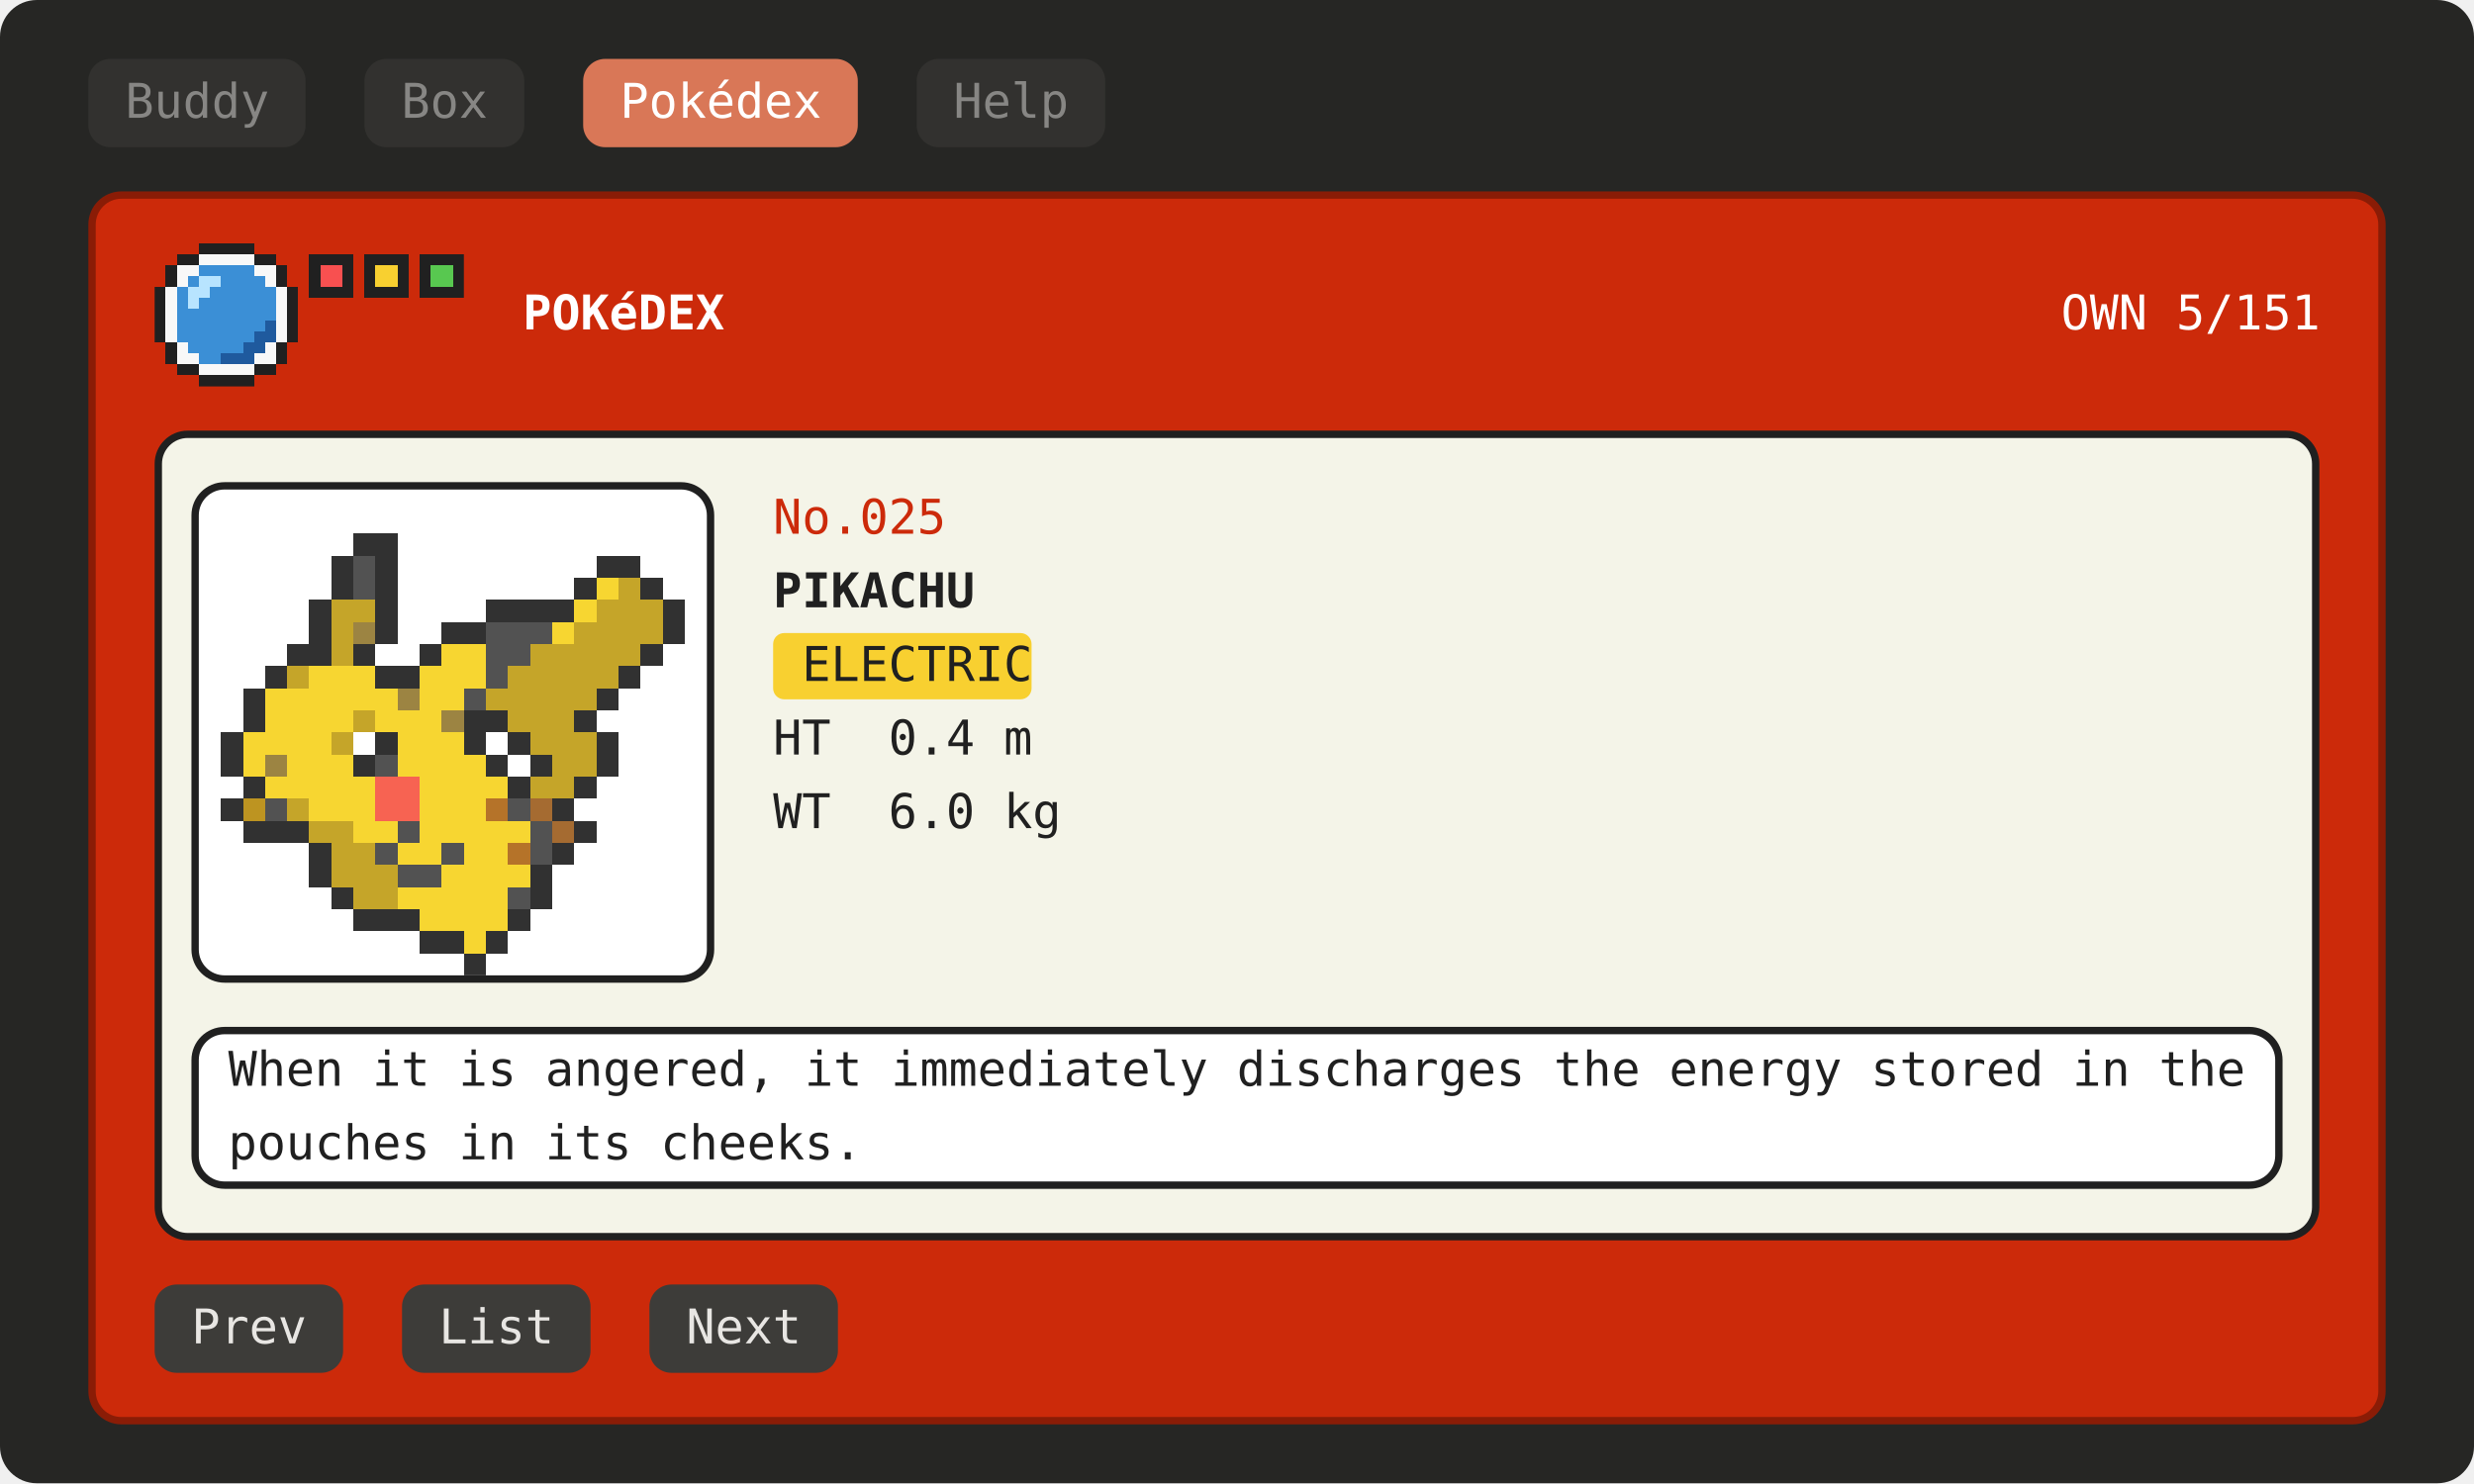
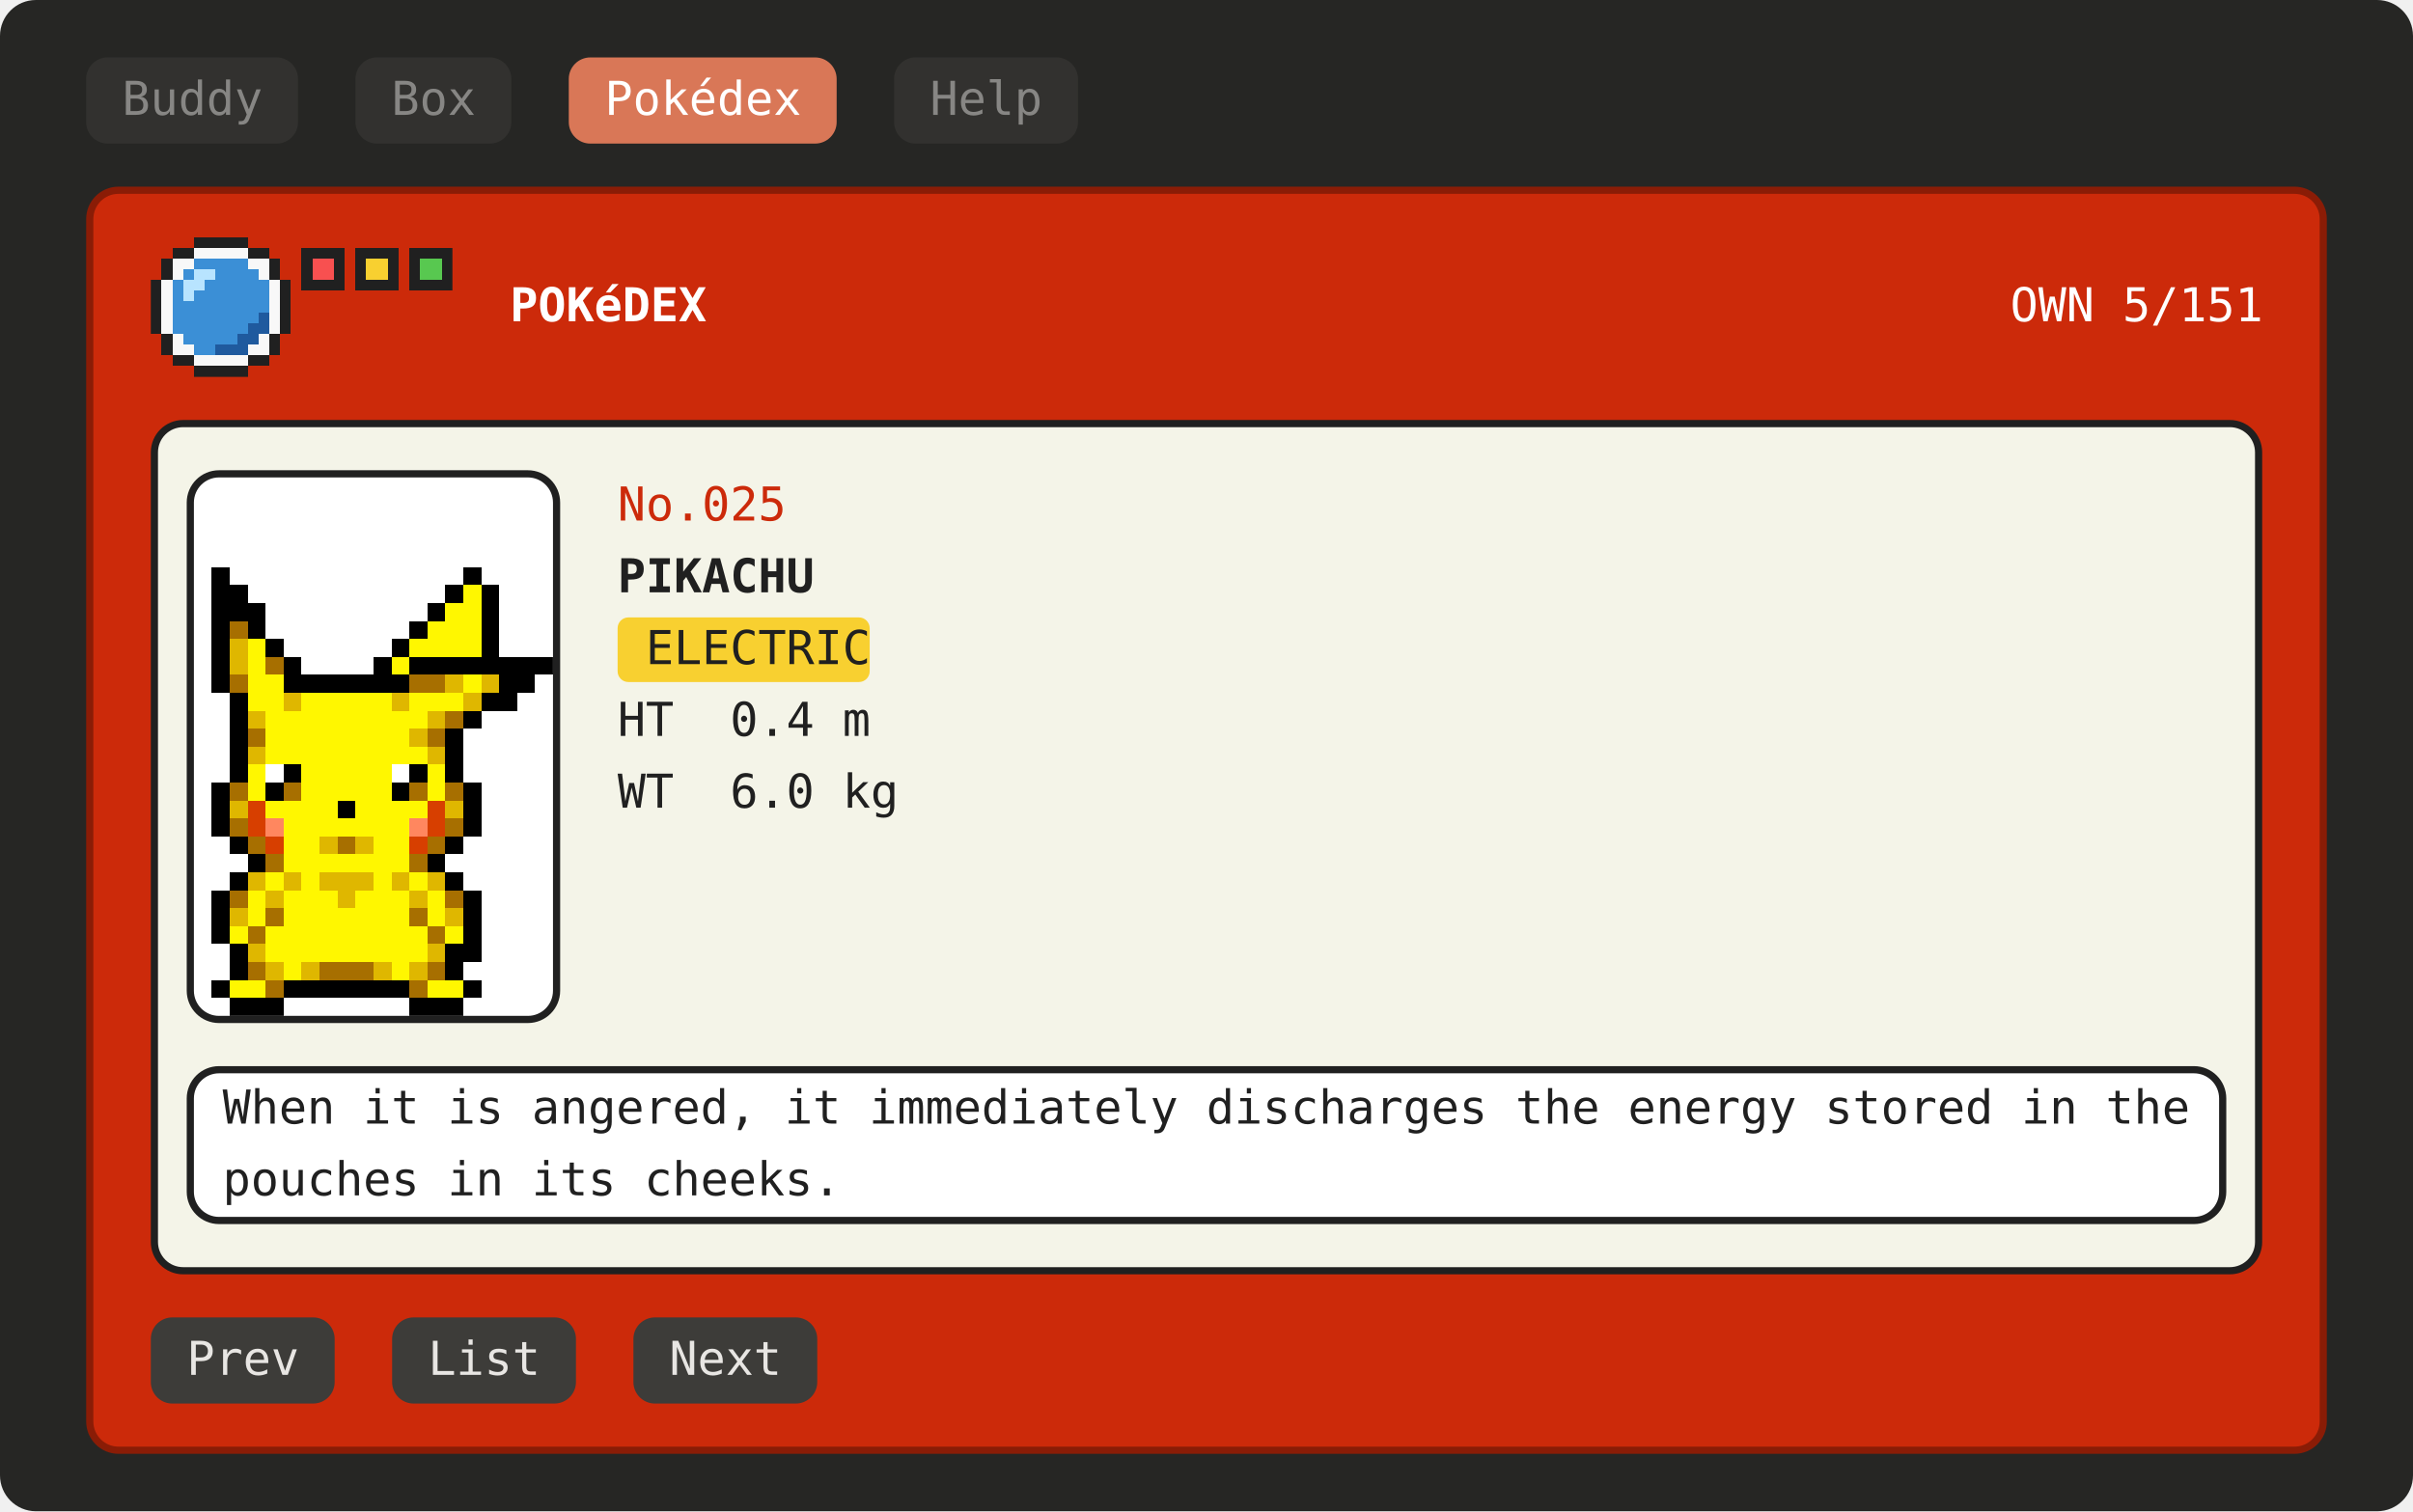
- <svg xmlns="http://www.w3.org/2000/svg" width="672" height="403" viewBox="0 0 672 403">
-   <rect width="672" height="403" rx="10" fill="#262624" />
+ <svg xmlns="http://www.w3.org/2000/svg" width="672" height="421" viewBox="0 0 672 421">
+   <rect width="672" height="421" rx="10" fill="#262624" />
  <g font-family="'SF Mono', Menlo, Consolas, monospace" font-size="13" fill="#e8e6e3">
    <g opacity="0.5">
      <rect x="24" y="16" width="59" height="24" rx="6" fill="#3d3c39" />
      <text x="34" y="32" fill="#e8e6e3">Buddy</text>
    </g>
    <g opacity="0.5">
      <rect x="99" y="16" width="43.4" height="24" rx="6" fill="#3d3c39" />
      <text x="109" y="32" fill="#e8e6e3">Box</text>
    </g>
    <g>
      <rect x="158.4" y="16" width="74.6" height="24" rx="6" fill="#d97757" />
      <text x="168.4" y="32" fill="#ffffff">Pokédex</text>
    </g>
    <g opacity="0.5">
      <rect x="249" y="16" width="51.2" height="24" rx="6" fill="#3d3c39" />
      <text x="259" y="32" fill="#e8e6e3">Help</text>
    </g>
-     <rect x="25" y="53" width="622" height="333" rx="8" fill="#cc2a0a" stroke="#8a1c06" stroke-width="2" />
+     <rect x="25" y="53" width="622" height="351" rx="8" fill="#cc2a0a" stroke="#8a1c06" stroke-width="2" />
    <svg x="42" y="66" width="84" height="39" viewBox="0 0 28 13" shape-rendering="crispEdges">
      <rect x="4" y="0" width="5" height="1" fill="#202020" />
      <rect x="2" y="1" width="2" height="1" fill="#202020" />
      <rect x="4" y="1" width="5" height="1" fill="#f8f8f8" />
      <rect x="9" y="1" width="2" height="1" fill="#202020" />
      <rect x="14" y="1" width="4" height="1" fill="#202020" />
      <rect x="19" y="1" width="4" height="1" fill="#202020" />
      <rect x="24" y="1" width="4" height="1" fill="#202020" />
      <rect x="1" y="2" width="1" height="1" fill="#202020" />
      <rect x="2" y="2" width="2" height="1" fill="#f8f8f8" />
      <rect x="4" y="2" width="5" height="1" fill="#3b8fd6" />
      <rect x="9" y="2" width="2" height="1" fill="#f8f8f8" />
      <rect x="11" y="2" width="1" height="1" fill="#202020" />
      <rect x="14" y="2" width="1" height="1" fill="#202020" />
      <rect x="15" y="2" width="2" height="1" fill="#f85050" />
      <rect x="17" y="2" width="1" height="1" fill="#202020" />
      <rect x="19" y="2" width="1" height="1" fill="#202020" />
      <rect x="20" y="2" width="2" height="1" fill="#f8d030" />
      <rect x="22" y="2" width="1" height="1" fill="#202020" />
      <rect x="24" y="2" width="1" height="1" fill="#202020" />
      <rect x="25" y="2" width="2" height="1" fill="#58c850" />
      <rect x="27" y="2" width="1" height="1" fill="#202020" />
      <rect x="1" y="3" width="1" height="1" fill="#202020" />
      <rect x="2" y="3" width="1" height="1" fill="#f8f8f8" />
      <rect x="3" y="3" width="1" height="1" fill="#3b8fd6" />
      <rect x="4" y="3" width="2" height="1" fill="#b8e4ff" />
      <rect x="6" y="3" width="4" height="1" fill="#3b8fd6" />
      <rect x="10" y="3" width="1" height="1" fill="#f8f8f8" />
      <rect x="11" y="3" width="1" height="1" fill="#202020" />
      <rect x="14" y="3" width="1" height="1" fill="#202020" />
      <rect x="15" y="3" width="2" height="1" fill="#f85050" />
      <rect x="17" y="3" width="1" height="1" fill="#202020" />
      <rect x="19" y="3" width="1" height="1" fill="#202020" />
      <rect x="20" y="3" width="2" height="1" fill="#f8d030" />
      <rect x="22" y="3" width="1" height="1" fill="#202020" />
      <rect x="24" y="3" width="1" height="1" fill="#202020" />
      <rect x="25" y="3" width="2" height="1" fill="#58c850" />
      <rect x="27" y="3" width="1" height="1" fill="#202020" />
      <rect x="0" y="4" width="1" height="1" fill="#202020" />
      <rect x="1" y="4" width="1" height="1" fill="#f8f8f8" />
      <rect x="2" y="4" width="1" height="1" fill="#3b8fd6" />
      <rect x="3" y="4" width="2" height="1" fill="#b8e4ff" />
      <rect x="5" y="4" width="6" height="1" fill="#3b8fd6" />
      <rect x="11" y="4" width="1" height="1" fill="#f8f8f8" />
      <rect x="12" y="4" width="1" height="1" fill="#202020" />
      <rect x="14" y="4" width="4" height="1" fill="#202020" />
      <rect x="19" y="4" width="4" height="1" fill="#202020" />
      <rect x="24" y="4" width="4" height="1" fill="#202020" />
      <rect x="0" y="5" width="1" height="1" fill="#202020" />
      <rect x="1" y="5" width="1" height="1" fill="#f8f8f8" />
      <rect x="2" y="5" width="1" height="1" fill="#3b8fd6" />
      <rect x="3" y="5" width="1" height="1" fill="#b8e4ff" />
      <rect x="4" y="5" width="7" height="1" fill="#3b8fd6" />
      <rect x="11" y="5" width="1" height="1" fill="#f8f8f8" />
      <rect x="12" y="5" width="1" height="1" fill="#202020" />
      <rect x="0" y="6" width="1" height="1" fill="#202020" />
      <rect x="1" y="6" width="1" height="1" fill="#f8f8f8" />
      <rect x="2" y="6" width="9" height="1" fill="#3b8fd6" />
      <rect x="11" y="6" width="1" height="1" fill="#f8f8f8" />
      <rect x="12" y="6" width="1" height="1" fill="#202020" />
      <rect x="0" y="7" width="1" height="1" fill="#202020" />
      <rect x="1" y="7" width="1" height="1" fill="#f8f8f8" />
      <rect x="2" y="7" width="8" height="1" fill="#3b8fd6" />
      <rect x="10" y="7" width="1" height="1" fill="#1f5a9e" />
      <rect x="11" y="7" width="1" height="1" fill="#f8f8f8" />
      <rect x="12" y="7" width="1" height="1" fill="#202020" />
      <rect x="0" y="8" width="1" height="1" fill="#202020" />
      <rect x="1" y="8" width="1" height="1" fill="#f8f8f8" />
      <rect x="2" y="8" width="7" height="1" fill="#3b8fd6" />
      <rect x="9" y="8" width="2" height="1" fill="#1f5a9e" />
      <rect x="11" y="8" width="1" height="1" fill="#f8f8f8" />
      <rect x="12" y="8" width="1" height="1" fill="#202020" />
      <rect x="1" y="9" width="1" height="1" fill="#202020" />
      <rect x="2" y="9" width="1" height="1" fill="#f8f8f8" />
      <rect x="3" y="9" width="5" height="1" fill="#3b8fd6" />
      <rect x="8" y="9" width="2" height="1" fill="#1f5a9e" />
      <rect x="10" y="9" width="1" height="1" fill="#f8f8f8" />
      <rect x="11" y="9" width="1" height="1" fill="#202020" />
      <rect x="1" y="10" width="1" height="1" fill="#202020" />
      <rect x="2" y="10" width="2" height="1" fill="#f8f8f8" />
      <rect x="4" y="10" width="2" height="1" fill="#3b8fd6" />
      <rect x="6" y="10" width="3" height="1" fill="#1f5a9e" />
      <rect x="9" y="10" width="2" height="1" fill="#f8f8f8" />
      <rect x="11" y="10" width="1" height="1" fill="#202020" />
      <rect x="2" y="11" width="2" height="1" fill="#202020" />
      <rect x="4" y="11" width="5" height="1" fill="#f8f8f8" />
      <rect x="9" y="11" width="2" height="1" fill="#202020" />
      <rect x="4" y="12" width="5" height="1" fill="#202020" />
    </svg>
    <text x="142" y="89.5" xml:space="preserve" fill="#ffffff" font-weight="700">POKéDEX</text>
    <text x="559.8" y="89.5" xml:space="preserve" fill="#ffffff">OWN 5/151</text>
-     <rect x="43" y="118" width="586" height="218" rx="8" fill="#f4f4e8" stroke="#202020" stroke-width="2" />
-     <rect x="53" y="132" width="140" height="134" rx="8" fill="#ffffff" stroke="#202020" stroke-width="2" />
-     <svg x="54" y="133" width="138" height="132" viewBox="-1 -2 23 22" shape-rendering="crispEdges">
+     <rect x="43" y="118" width="586" height="236" rx="8" fill="#f4f4e8" stroke="#202020" stroke-width="2" />
+     <rect x="53" y="132" width="102" height="152" rx="8" fill="#ffffff" stroke="#202020" stroke-width="2" />
+     <svg x="54" y="133" width="100" height="150" viewBox="0 0 20 30" shape-rendering="crispEdges">
      <g>
-         <animateTransform attributeName="transform" type="translate" calcMode="discrete" values="0 0;0 0;0 0;0 0;0 0;0 0;0 0;0 0;0 0;0 0;0 0;0 0;21 0;21 0;0 0" keyTimes="0;0.167;0.222;0.333;0.389;0.472;0.528;0.556;0.611;0.667;0.694;0.722;0.778;0.889;0.917" dur="9s" begin="-7.25s" repeatCount="indefinite" />
+         <animateTransform attributeName="transform" type="translate" calcMode="discrete" values="0 0;20 0;0 0" keyTimes="0;0.7;0.85" dur="9s" begin="-7.25s" repeatCount="indefinite" />
        <g>
-           <animateTransform attributeName="transform" type="scale" calcMode="discrete" values="1 1;1 1;1 1;1 1;1 1;1 1;1 1;1 1;1 1;1 1;1 1;1 1;-1 1;-1 1;1 1" keyTimes="0;0.167;0.222;0.333;0.389;0.472;0.528;0.556;0.611;0.667;0.694;0.722;0.778;0.889;0.917" dur="9s" begin="-7.25s" repeatCount="indefinite" />
-           <g>
-             <animateTransform attributeName="transform" type="translate" calcMode="discrete" values="0 0;0 0;0 0;0 0;0 0;0 0;0 0;0 0;0 0;0 -2;0 0;0 0;0 0;0 0;0 0" keyTimes="0;0.167;0.222;0.333;0.389;0.472;0.528;0.556;0.611;0.667;0.694;0.722;0.778;0.889;0.917" dur="9s" begin="-7.25s" repeatCount="indefinite" />
-             <g>
-               <rect x="0" y="12" width="1" height="1" fill="#313131" />
-               <rect x="1" y="12" width="1" height="1" fill="#bd9421" />
-               <rect x="2" y="12" width="1" height="1" fill="#525252" />
-               <rect x="3" y="12" width="1" height="1" fill="#c5a529" />
-               <rect x="4" y="12" width="3" height="1" fill="#f7d631" />
-               <rect x="7" y="12" width="2" height="1" fill="#f76352" />
-               <rect x="9" y="12" width="3" height="1" fill="#f7d631" />
-               <rect x="12" y="12" width="1" height="1" fill="#b57329" />
-               <rect x="13" y="12" width="1" height="1" fill="#525252" />
-               <rect x="14" y="12" width="1" height="1" fill="#a56b31" />
-               <rect x="15" y="12" width="1" height="1" fill="#313131" />
-               <rect x="1" y="13" width="3" height="1" fill="#313131" />
-               <rect x="4" y="13" width="2" height="1" fill="#c5a529" />
-               <rect x="6" y="13" width="2" height="1" fill="#f7d631" />
-               <rect x="8" y="13" width="1" height="1" fill="#525252" />
-               <rect x="9" y="13" width="5" height="1" fill="#f7d631" />
-               <rect x="14" y="13" width="1" height="1" fill="#525252" />
-               <rect x="15" y="13" width="1" height="1" fill="#a56b31" />
-               <rect x="16" y="13" width="1" height="1" fill="#313131" />
-               <rect x="4" y="14" width="1" height="1" fill="#313131" />
-               <rect x="5" y="14" width="2" height="1" fill="#c5a529" />
-               <rect x="7" y="14" width="1" height="1" fill="#525252" />
-               <rect x="8" y="14" width="2" height="1" fill="#f7d631" />
-               <rect x="10" y="14" width="1" height="1" fill="#525252" />
-               <rect x="11" y="14" width="2" height="1" fill="#f7d631" />
-               <rect x="13" y="14" width="1" height="1" fill="#b57329" />
-               <rect x="14" y="14" width="1" height="1" fill="#525252" />
-               <rect x="15" y="14" width="1" height="1" fill="#313131" />
-               <rect x="4" y="15" width="1" height="1" fill="#313131" />
-               <rect x="5" y="15" width="3" height="1" fill="#c5a529" />
-               <rect x="8" y="15" width="2" height="1" fill="#525252" />
-               <rect x="10" y="15" width="4" height="1" fill="#f7d631" />
-               <rect x="14" y="15" width="1" height="1" fill="#313131" />
-               <rect x="5" y="16" width="1" height="1" fill="#313131" />
-               <rect x="6" y="16" width="2" height="1" fill="#c5a529" />
-               <rect x="8" y="16" width="5" height="1" fill="#f7d631" />
-               <rect x="13" y="16" width="1" height="1" fill="#525252" />
-               <rect x="14" y="16" width="1" height="1" fill="#313131" />
-               <rect x="6" y="17" width="3" height="1" fill="#313131" />
-               <rect x="9" y="17" width="4" height="1" fill="#f7d631" />
-               <rect x="13" y="17" width="1" height="1" fill="#313131" />
-               <rect x="9" y="18" width="2" height="1" fill="#313131" />
-               <rect x="11" y="18" width="1" height="1" fill="#f7d631" />
-               <rect x="12" y="18" width="1" height="1" fill="#313131" />
-               <rect x="11" y="19" width="1" height="1" fill="#313131" />
-             </g>
-             <g>
-               <animateTransform attributeName="transform" type="translate" calcMode="discrete" values="0 0;0 1;0 0;0 1;0 0;-1 0;0 0;1 0;0 0;0 0;0 1;0 0;0 0;0 1;0 0" keyTimes="0;0.167;0.222;0.333;0.389;0.472;0.528;0.556;0.611;0.667;0.694;0.722;0.778;0.889;0.917" dur="9s" begin="-7.25s" repeatCount="indefinite" />
-               <rect x="6" y="0" width="2" height="1" fill="#313131" />
-               <rect x="5" y="1" width="1" height="1" fill="#313131" />
-               <rect x="6" y="1" width="1" height="1" fill="#525252" />
-               <rect x="7" y="1" width="1" height="1" fill="#313131" />
-               <rect x="17" y="1" width="2" height="1" fill="#313131" />
-               <rect x="5" y="2" width="1" height="1" fill="#313131" />
-               <rect x="6" y="2" width="1" height="1" fill="#525252" />
-               <rect x="7" y="2" width="1" height="1" fill="#313131" />
-               <rect x="16" y="2" width="1" height="1" fill="#313131" />
-               <rect x="17" y="2" width="1" height="1" fill="#f7d631" />
-               <rect x="18" y="2" width="1" height="1" fill="#c5a529" />
-               <rect x="19" y="2" width="1" height="1" fill="#313131" />
-               <rect x="4" y="3" width="1" height="1" fill="#313131" />
-               <rect x="5" y="3" width="2" height="1" fill="#c5a529" />
-               <rect x="7" y="3" width="1" height="1" fill="#313131" />
-               <rect x="12" y="3" width="4" height="1" fill="#313131" />
-               <rect x="16" y="3" width="1" height="1" fill="#f7d631" />
-               <rect x="17" y="3" width="3" height="1" fill="#c5a529" />
-               <rect x="20" y="3" width="1" height="1" fill="#313131" />
-               <rect x="4" y="4" width="1" height="1" fill="#313131" />
-               <rect x="5" y="4" width="1" height="1" fill="#c5a529" />
-               <rect x="6" y="4" width="1" height="1" fill="#9c8442" />
-               <rect x="7" y="4" width="1" height="1" fill="#313131" />
-               <rect x="10" y="4" width="2" height="1" fill="#313131" />
-               <rect x="12" y="4" width="3" height="1" fill="#525252" />
-               <rect x="15" y="4" width="1" height="1" fill="#f7d631" />
-               <rect x="16" y="4" width="4" height="1" fill="#c5a529" />
-               <rect x="20" y="4" width="1" height="1" fill="#313131" />
-               <rect x="3" y="5" width="2" height="1" fill="#313131" />
-               <rect x="5" y="5" width="1" height="1" fill="#c5a529" />
-               <rect x="6" y="5" width="1" height="1" fill="#313131" />
-               <rect x="9" y="5" width="1" height="1" fill="#313131" />
-               <rect x="10" y="5" width="2" height="1" fill="#f7d631" />
-               <rect x="12" y="5" width="2" height="1" fill="#525252" />
-               <rect x="14" y="5" width="5" height="1" fill="#c5a529" />
-               <rect x="19" y="5" width="1" height="1" fill="#313131" />
-               <rect x="2" y="6" width="1" height="1" fill="#313131" />
-               <rect x="3" y="6" width="1" height="1" fill="#c5a529" />
-               <rect x="4" y="6" width="3" height="1" fill="#f7d631" />
-               <rect x="7" y="6" width="2" height="1" fill="#313131" />
-               <rect x="9" y="6" width="3" height="1" fill="#f7d631" />
-               <rect x="12" y="6" width="1" height="1" fill="#525252" />
-               <rect x="13" y="6" width="5" height="1" fill="#c5a529" />
-               <rect x="18" y="6" width="1" height="1" fill="#313131" />
-               <rect x="1" y="7" width="1" height="1" fill="#313131" />
-               <rect x="2" y="7" width="6" height="1" fill="#f7d631" />
-               <rect x="8" y="7" width="1" height="1" fill="#9c8442" />
-               <rect x="9" y="7" width="2" height="1" fill="#f7d631" />
-               <rect x="11" y="7" width="1" height="1" fill="#525252" />
-               <rect x="12" y="7" width="5" height="1" fill="#c5a529" />
-               <rect x="17" y="7" width="1" height="1" fill="#313131" />
-               <rect x="1" y="8" width="1" height="1" fill="#313131" />
-               <rect x="2" y="8" width="4" height="1" fill="#f7d631" />
-               <rect x="6" y="8" width="1" height="1" fill="#c5a529" />
-               <rect x="7" y="8" width="3" height="1" fill="#f7d631" />
-               <rect x="10" y="8" width="1" height="1" fill="#9c8442" />
-               <rect x="11" y="8" width="2" height="1" fill="#313131" />
-               <rect x="13" y="8" width="3" height="1" fill="#c5a529" />
-               <rect x="16" y="8" width="1" height="1" fill="#313131" />
-               <rect x="0" y="9" width="1" height="1" fill="#313131" />
-               <rect x="1" y="9" width="4" height="1" fill="#f7d631" />
-               <rect x="5" y="9" width="1" height="1" fill="#c5a529" />
-               <rect x="6" y="9" width="1" height="1" fill="#ffffff" />
-               <rect x="7" y="9" width="1" height="1" fill="#313131" />
-               <rect x="8" y="9" width="3" height="1" fill="#f7d631" />
-               <rect x="11" y="9" width="1" height="1" fill="#313131" />
-               <rect x="13" y="9" width="1" height="1" fill="#313131" />
-               <rect x="14" y="9" width="3" height="1" fill="#c5a529" />
-               <rect x="17" y="9" width="1" height="1" fill="#313131" />
-               <rect x="0" y="10" width="1" height="1" fill="#313131" />
-               <rect x="1" y="10" width="1" height="1" fill="#f7d631" />
-               <rect x="2" y="10" width="1" height="1" fill="#9c8442" />
-               <rect x="3" y="10" width="3" height="1" fill="#f7d631" />
-               <rect x="6" y="10" width="1" height="1" fill="#313131" />
-               <rect x="7" y="10" width="1" height="1" fill="#525252" />
-               <rect x="8" y="10" width="4" height="1" fill="#f7d631" />
-               <rect x="12" y="10" width="1" height="1" fill="#313131" />
-               <rect x="14" y="10" width="1" height="1" fill="#313131" />
-               <rect x="15" y="10" width="2" height="1" fill="#c5a529" />
-               <rect x="17" y="10" width="1" height="1" fill="#313131" />
-               <rect x="1" y="11" width="1" height="1" fill="#313131" />
-               <rect x="2" y="11" width="5" height="1" fill="#f7d631" />
-               <rect x="7" y="11" width="2" height="1" fill="#f76352" />
-               <rect x="9" y="11" width="4" height="1" fill="#f7d631" />
-               <rect x="13" y="11" width="1" height="1" fill="#313131" />
-               <rect x="14" y="11" width="2" height="1" fill="#c5a529" />
-               <rect x="16" y="11" width="1" height="1" fill="#313131" />
-             </g>
+           <animateTransform attributeName="transform" type="scale" calcMode="discrete" values="1 1;-1 1;1 1" keyTimes="0;0.7;0.85" dur="9s" begin="-7.25s" repeatCount="indefinite" />
+           <g visibility="visible">
+             <animate attributeName="visibility" calcMode="discrete" values="visible;hidden" keyTimes="0;0.755" dur="0.883s" begin="-0.42s" repeatCount="indefinite" />
+             <path fill="#000000" d="M1 5h1v1h-1zM15 5h1v1h-1zM1 6h2v1h-2zM14 6h1v1h-1zM16 6h1v1h-1zM1 7h3v1h-3zM13 7h1v1h-1zM16 7h1v1h-1zM1 8h1v1h-1zM3 8h1v1h-1zM12 8h1v1h-1zM16 8h1v1h-1zM1 9h1v1h-1zM4 9h1v1h-1zM11 9h1v1h-1zM16 9h1v1h-1zM1 10h1v1h-1zM5 10h1v1h-1zM10 10h1v1h-1zM12 10h8v1h-8zM1 11h1v1h-1zM5 11h7v1h-7zM17 11h2v1h-2zM2 12h1v1h-1zM16 12h2v1h-2zM2 13h1v1h-1zM15 13h1v1h-1zM2 14h1v1h-1zM14 14h1v1h-1zM2 15h1v1h-1zM14 15h1v1h-1zM2 16h1v1h-1zM5 16h1v1h-1zM12 16h1v1h-1zM14 16h1v1h-1zM1 17h1v1h-1zM4 17h1v1h-1zM11 17h1v1h-1zM15 17h1v1h-1zM1 18h1v1h-1zM8 18h1v1h-1zM15 18h1v1h-1zM1 19h1v1h-1zM15 19h1v1h-1zM2 20h1v1h-1zM14 20h1v1h-1zM3 21h1v1h-1zM13 21h1v1h-1zM2 22h1v1h-1zM14 22h1v1h-1zM1 23h1v1h-1zM15 23h1v1h-1zM1 24h1v1h-1zM15 24h1v1h-1zM1 25h1v1h-1zM15 25h1v1h-1zM2 26h1v1h-1zM14 26h2v1h-2zM2 27h1v1h-1zM14 27h1v1h-1zM1 28h1v1h-1zM5 28h7v1h-7zM15 28h1v1h-1zM2 29h3v1h-3zM12 29h3v1h-3z" />
+             <path fill="#fff700" d="M15 6h1v1h-1zM14 7h2v1h-2zM13 8h3v1h-3zM3 9h1v1h-1zM12 9h4v1h-4zM3 10h1v1h-1zM11 10h1v1h-1zM3 11h2v1h-2zM15 11h1v1h-1zM3 12h2v1h-2zM6 12h5v1h-5zM12 12h3v1h-3zM4 13h9v1h-9zM4 14h8v1h-8zM4 15h9v1h-9zM3 16h1v1h-1zM6 16h5v1h-5zM13 16h1v1h-1zM3 17h1v1h-1zM6 17h5v1h-5zM13 17h1v1h-1zM4 18h4v1h-4zM9 18h4v1h-4zM5 19h7v1h-7zM5 20h2v1h-2zM10 20h2v1h-2zM5 21h7v1h-7zM4 22h1v1h-1zM6 22h1v1h-1zM10 22h1v1h-1zM12 22h1v1h-1zM3 23h1v1h-1zM5 23h3v1h-3zM9 23h3v1h-3zM13 23h1v1h-1zM3 24h1v1h-1zM5 24h7v1h-7zM13 24h1v1h-1zM2 25h1v1h-1zM4 25h9v1h-9zM14 25h1v1h-1zM4 26h9v1h-9zM5 27h1v1h-1zM11 27h1v1h-1zM2 28h2v1h-2zM13 28h2v1h-2z" />
+             <path fill="#a76f00" d="M2 8h1v1h-1zM4 10h1v1h-1zM2 11h1v1h-1zM12 11h2v1h-2zM14 13h1v1h-1zM3 14h1v1h-1zM13 14h1v1h-1zM2 17h1v1h-1zM5 17h1v1h-1zM12 17h1v1h-1zM14 17h1v1h-1zM2 19h1v1h-1zM14 19h1v1h-1zM3 20h1v1h-1zM8 20h1v1h-1zM13 20h1v1h-1zM4 21h1v1h-1zM12 21h1v1h-1zM2 23h1v1h-1zM14 23h1v1h-1zM4 24h1v1h-1zM12 24h1v1h-1zM3 25h1v1h-1zM13 25h1v1h-1zM3 27h1v1h-1zM7 27h3v1h-3zM13 27h1v1h-1zM4 28h1v1h-1zM12 28h1v1h-1z" />
+             <path fill="#dfb700" d="M2 9h1v1h-1zM2 10h1v1h-1zM14 11h1v1h-1zM16 11h1v1h-1zM5 12h1v1h-1zM11 12h1v1h-1zM15 12h1v1h-1zM3 13h1v1h-1zM13 13h1v1h-1zM12 14h1v1h-1zM3 15h1v1h-1zM13 15h1v1h-1zM2 18h1v1h-1zM14 18h1v1h-1zM7 20h1v1h-1zM9 20h1v1h-1zM3 22h1v1h-1zM5 22h1v1h-1zM7 22h3v1h-3zM11 22h1v1h-1zM13 22h1v1h-1zM4 23h1v1h-1zM8 23h1v1h-1zM12 23h1v1h-1zM2 24h1v1h-1zM14 24h1v1h-1zM3 26h1v1h-1zM13 26h1v1h-1zM4 27h1v1h-1zM6 27h1v1h-1zM10 27h1v1h-1zM12 27h1v1h-1z" />
+             <path fill="#ffffff" d="M4 16h1v1h-1zM11 16h1v1h-1z" />
+             <path fill="#d73f00" d="M3 18h1v1h-1zM13 18h1v1h-1zM3 19h1v1h-1zM13 19h1v1h-1zM4 20h1v1h-1zM12 20h1v1h-1z" />
+             <path fill="#ff875f" d="M4 19h1v1h-1zM12 19h1v1h-1z" />
+           </g>
+           <g visibility="hidden">
+             <animate attributeName="visibility" calcMode="discrete" values="hidden;visible;hidden" keyTimes="0;0.755;0.792" dur="0.883s" begin="-0.42s" repeatCount="indefinite" />
+             <path fill="#000000" d="M3 2h1v1h-1zM14 2h1v1h-1zM3 3h2v1h-2zM13 3h2v1h-2zM3 4h2v1h-2zM12 4h4v1h-4zM2 5h2v1h-2zM5 5h1v1h-1zM12 5h1v1h-1zM14 5h2v1h-2zM2 6h1v1h-1zM6 6h6v1h-6zM15 6h1v1h-1zM2 7h1v1h-1zM15 7h1v1h-1zM2 8h1v1h-1zM14 8h1v1h-1zM2 9h1v1h-1zM14 9h1v1h-1zM2 10h1v1h-1zM5 10h1v1h-1zM12 10h1v1h-1zM14 10h1v1h-1zM2 11h1v1h-1zM4 11h1v1h-1zM8 11h1v1h-1zM11 11h1v1h-1zM14 11h1v1h-1zM1 12h1v1h-1zM15 12h1v1h-1zM1 13h1v1h-1zM15 13h1v1h-1zM1 14h2v1h-2zM14 14h2v1h-2zM1 15h1v1h-1zM15 15h1v1h-1zM0 16h1v1h-1zM16 16h1v1h-1zM0 17h1v1h-1zM16 17h1v1h-1zM1 18h1v1h-1zM15 18h1v1h-1zM1 19h1v1h-1zM15 19h1v1h-1zM1 20h1v1h-1zM15 20h1v1h-1zM2 21h1v1h-1zM14 21h1v1h-1zM2 22h1v1h-1zM4 22h9v1h-9zM14 22h1v1h-1zM3 23h1v1h-1zM13 23h1v1h-1z" />
+             <path fill="#dfb700" d="M4 5h1v1h-1zM13 5h1v1h-1zM12 6h1v1h-1zM14 6h1v1h-1zM5 7h1v1h-1zM11 7h1v1h-1zM3 8h1v1h-1zM13 8h1v1h-1zM4 9h1v1h-1zM11 9h1v1h-1zM3 10h1v1h-1zM6 10h1v1h-1zM10 10h1v1h-1zM13 10h1v1h-1zM2 13h1v1h-1zM14 13h1v1h-1zM3 15h1v1h-1zM13 15h1v1h-1zM4 16h2v1h-2zM11 16h2v1h-2zM3 17h2v1h-2zM6 17h5v1h-5zM12 17h2v1h-2zM15 17h1v1h-1zM7 18h3v1h-3zM2 19h2v1h-2zM13 19h2v1h-2zM3 20h2v1h-2zM12 20h2v1h-2zM4 21h3v1h-3zM10 21h3v1h-3zM3 22h1v1h-1zM13 22h1v1h-1z" />
+             <path fill="#a76f00" d="M3 6h1v1h-1zM5 6h1v1h-1zM14 7h1v1h-1zM13 9h1v1h-1zM5 11h1v1h-1zM12 11h1v1h-1zM2 12h1v1h-1zM14 12h1v1h-1zM1 17h1v1h-1zM2 18h1v1h-1zM14 18h1v1h-1zM2 20h1v1h-1zM14 20h1v1h-1zM3 21h1v1h-1zM7 21h3v1h-3zM13 21h1v1h-1z" />
+             <path fill="#fff700" d="M4 6h1v1h-1zM13 6h1v1h-1zM3 7h2v1h-2zM6 7h5v1h-5zM12 7h2v1h-2zM4 8h9v1h-9zM5 9h6v1h-6zM12 9h1v1h-1zM7 10h3v1h-3zM3 11h1v1h-1zM6 11h2v1h-2zM9 11h2v1h-2zM13 11h1v1h-1zM3 12h11v1h-11zM4 13h3v1h-3zM10 13h3v1h-3zM5 14h2v1h-2zM10 14h2v1h-2zM2 15h1v1h-1zM5 15h3v1h-3zM9 15h3v1h-3zM14 15h1v1h-1zM1 16h3v1h-3zM6 16h5v1h-5zM13 16h3v1h-3zM2 17h1v1h-1zM5 17h1v1h-1zM11 17h1v1h-1zM14 17h1v1h-1zM4 18h3v1h-3zM10 18h3v1h-3zM4 19h9v1h-9zM5 20h7v1h-7z" />
+             <path fill="#bf7727" d="M3 9h1v1h-1zM7 13h1v1h-1zM9 13h1v1h-1zM3 18h1v1h-1zM13 18h1v1h-1z" />
+             <path fill="#ffffff" d="M4 10h1v1h-1zM11 10h1v1h-1z" />
+             <path fill="#d73f00" d="M3 13h1v1h-1zM8 13h1v1h-1zM13 13h1v1h-1zM3 14h1v1h-1zM7 14h1v1h-1zM9 14h1v1h-1zM13 14h1v1h-1zM4 15h1v1h-1zM12 15h1v1h-1z" />
+             <path fill="#ff875f" d="M4 14h1v1h-1zM8 14h1v1h-1zM12 14h1v1h-1z" />
+             <path fill="#dfaf67" d="M8 15h1v1h-1z" />
+           </g>
+           <g visibility="hidden">
+             <animate attributeName="visibility" calcMode="discrete" values="hidden;visible;hidden" keyTimes="0;0.792;0.849" dur="0.883s" begin="-0.42s" repeatCount="indefinite" />
+             <path fill="#000000" d="M3 1h1v1h-1zM14 1h1v1h-1zM3 2h2v1h-2zM13 2h2v1h-2zM3 3h2v1h-2zM12 3h4v1h-4zM2 4h2v1h-2zM5 4h1v1h-1zM12 4h1v1h-1zM14 4h2v1h-2zM2 5h1v1h-1zM6 5h6v1h-6zM15 5h1v1h-1zM2 6h1v1h-1zM15 6h1v1h-1zM2 7h1v1h-1zM14 7h1v1h-1zM2 8h1v1h-1zM14 8h1v1h-1zM2 9h1v1h-1zM5 9h1v1h-1zM12 9h1v1h-1zM14 9h1v1h-1zM2 10h1v1h-1zM4 10h1v1h-1zM8 10h1v1h-1zM11 10h1v1h-1zM14 10h1v1h-1zM1 11h1v1h-1zM15 11h1v1h-1zM1 12h1v1h-1zM15 12h1v1h-1zM1 13h2v1h-2zM14 13h2v1h-2zM1 14h1v1h-1zM15 14h1v1h-1zM0 15h1v1h-1zM16 15h1v1h-1zM0 16h1v1h-1zM16 16h1v1h-1zM1 17h1v1h-1zM15 17h1v1h-1zM1 18h1v1h-1zM15 18h1v1h-1zM1 19h1v1h-1zM15 19h1v1h-1zM2 20h1v1h-1zM14 20h1v1h-1zM2 21h1v1h-1zM4 21h9v1h-9zM14 21h1v1h-1zM3 22h1v1h-1zM13 22h1v1h-1z" />
+             <path fill="#dfb700" d="M4 4h1v1h-1zM13 4h1v1h-1zM12 5h1v1h-1zM14 5h1v1h-1zM5 6h1v1h-1zM11 6h1v1h-1zM3 7h1v1h-1zM13 7h1v1h-1zM4 8h1v1h-1zM11 8h1v1h-1zM3 9h1v1h-1zM6 9h1v1h-1zM10 9h1v1h-1zM13 9h1v1h-1zM2 12h1v1h-1zM14 12h1v1h-1zM3 14h1v1h-1zM13 14h1v1h-1zM4 15h2v1h-2zM11 15h2v1h-2zM3 16h2v1h-2zM6 16h5v1h-5zM12 16h2v1h-2zM15 16h1v1h-1zM7 17h3v1h-3zM2 18h2v1h-2zM13 18h2v1h-2zM3 19h2v1h-2zM12 19h2v1h-2zM4 20h3v1h-3zM10 20h3v1h-3zM3 21h1v1h-1zM13 21h1v1h-1z" />
+             <path fill="#a76f00" d="M3 5h1v1h-1zM5 5h1v1h-1zM14 6h1v1h-1zM13 8h1v1h-1zM5 10h1v1h-1zM12 10h1v1h-1zM2 11h1v1h-1zM14 11h1v1h-1zM1 16h1v1h-1zM2 17h1v1h-1zM14 17h1v1h-1zM2 19h1v1h-1zM14 19h1v1h-1zM3 20h1v1h-1zM7 20h3v1h-3zM13 20h1v1h-1z" />
+             <path fill="#fff700" d="M4 5h1v1h-1zM13 5h1v1h-1zM3 6h2v1h-2zM6 6h5v1h-5zM12 6h2v1h-2zM4 7h9v1h-9zM5 8h6v1h-6zM12 8h1v1h-1zM7 9h3v1h-3zM3 10h1v1h-1zM6 10h2v1h-2zM9 10h2v1h-2zM13 10h1v1h-1zM3 11h11v1h-11zM4 12h3v1h-3zM10 12h3v1h-3zM5 13h2v1h-2zM10 13h2v1h-2zM2 14h1v1h-1zM5 14h3v1h-3zM9 14h3v1h-3zM14 14h1v1h-1zM1 15h3v1h-3zM6 15h5v1h-5zM13 15h3v1h-3zM2 16h1v1h-1zM5 16h1v1h-1zM11 16h1v1h-1zM14 16h1v1h-1zM4 17h3v1h-3zM10 17h3v1h-3zM4 18h9v1h-9zM5 19h7v1h-7z" />
+             <path fill="#bf7727" d="M3 8h1v1h-1zM7 12h1v1h-1zM9 12h1v1h-1zM3 17h1v1h-1zM13 17h1v1h-1z" />
+             <path fill="#ffffff" d="M4 9h1v1h-1zM11 9h1v1h-1z" />
+             <path fill="#d73f00" d="M3 12h1v1h-1zM8 12h1v1h-1zM13 12h1v1h-1zM3 13h1v1h-1zM7 13h1v1h-1zM9 13h1v1h-1zM13 13h1v1h-1zM4 14h1v1h-1zM12 14h1v1h-1z" />
+             <path fill="#ff875f" d="M4 13h1v1h-1zM8 13h1v1h-1zM12 13h1v1h-1z" />
+             <path fill="#dfaf67" d="M8 14h1v1h-1z" />
+           </g>
+           <g visibility="hidden">
+             <animate attributeName="visibility" calcMode="discrete" values="hidden;visible;hidden" keyTimes="0;0.849;0.906" dur="0.883s" begin="-0.42s" repeatCount="indefinite" />
+             <path fill="#000000" d="M3 0h1v1h-1zM14 0h1v1h-1zM3 1h2v1h-2zM13 1h2v1h-2zM3 2h2v1h-2zM12 2h4v1h-4zM2 3h2v1h-2zM5 3h1v1h-1zM12 3h1v1h-1zM14 3h2v1h-2zM2 4h1v1h-1zM6 4h6v1h-6zM15 4h1v1h-1zM2 5h1v1h-1zM15 5h1v1h-1zM2 6h1v1h-1zM14 6h1v1h-1zM2 7h1v1h-1zM14 7h1v1h-1zM2 8h1v1h-1zM5 8h1v1h-1zM12 8h1v1h-1zM14 8h1v1h-1zM2 9h1v1h-1zM4 9h1v1h-1zM8 9h1v1h-1zM11 9h1v1h-1zM14 9h1v1h-1zM1 10h1v1h-1zM15 10h1v1h-1zM1 11h1v1h-1zM15 11h1v1h-1zM1 12h2v1h-2zM14 12h2v1h-2zM1 13h1v1h-1zM15 13h1v1h-1zM0 14h1v1h-1zM16 14h1v1h-1zM0 15h1v1h-1zM16 15h1v1h-1zM1 16h1v1h-1zM15 16h1v1h-1zM1 17h1v1h-1zM15 17h1v1h-1zM1 18h1v1h-1zM15 18h1v1h-1zM2 19h1v1h-1zM14 19h1v1h-1zM2 20h1v1h-1zM4 20h9v1h-9zM14 20h1v1h-1zM3 21h1v1h-1zM13 21h1v1h-1z" />
+             <path fill="#dfb700" d="M4 3h1v1h-1zM13 3h1v1h-1zM12 4h1v1h-1zM14 4h1v1h-1zM5 5h1v1h-1zM11 5h1v1h-1zM3 6h1v1h-1zM13 6h1v1h-1zM4 7h1v1h-1zM11 7h1v1h-1zM3 8h1v1h-1zM6 8h1v1h-1zM10 8h1v1h-1zM13 8h1v1h-1zM2 11h1v1h-1zM14 11h1v1h-1zM3 13h1v1h-1zM13 13h1v1h-1zM4 14h2v1h-2zM11 14h2v1h-2zM3 15h2v1h-2zM6 15h5v1h-5zM12 15h2v1h-2zM15 15h1v1h-1zM7 16h3v1h-3zM2 17h2v1h-2zM13 17h2v1h-2zM3 18h2v1h-2zM12 18h2v1h-2zM4 19h3v1h-3zM10 19h3v1h-3zM3 20h1v1h-1zM13 20h1v1h-1z" />
+             <path fill="#a76f00" d="M3 4h1v1h-1zM5 4h1v1h-1zM14 5h1v1h-1zM13 7h1v1h-1zM5 9h1v1h-1zM12 9h1v1h-1zM2 10h1v1h-1zM14 10h1v1h-1zM1 15h1v1h-1zM2 16h1v1h-1zM14 16h1v1h-1zM2 18h1v1h-1zM14 18h1v1h-1zM3 19h1v1h-1zM7 19h3v1h-3zM13 19h1v1h-1z" />
+             <path fill="#fff700" d="M4 4h1v1h-1zM13 4h1v1h-1zM3 5h2v1h-2zM6 5h5v1h-5zM12 5h2v1h-2zM4 6h9v1h-9zM5 7h6v1h-6zM12 7h1v1h-1zM7 8h3v1h-3zM3 9h1v1h-1zM6 9h2v1h-2zM9 9h2v1h-2zM13 9h1v1h-1zM3 10h11v1h-11zM4 11h3v1h-3zM10 11h3v1h-3zM5 12h2v1h-2zM10 12h2v1h-2zM2 13h1v1h-1zM5 13h3v1h-3zM9 13h3v1h-3zM14 13h1v1h-1zM1 14h3v1h-3zM6 14h5v1h-5zM13 14h3v1h-3zM2 15h1v1h-1zM5 15h1v1h-1zM11 15h1v1h-1zM14 15h1v1h-1zM4 16h3v1h-3zM10 16h3v1h-3zM4 17h9v1h-9zM5 18h7v1h-7z" />
+             <path fill="#bf7727" d="M3 7h1v1h-1zM7 11h1v1h-1zM9 11h1v1h-1zM3 16h1v1h-1zM13 16h1v1h-1z" />
+             <path fill="#ffffff" d="M4 8h1v1h-1zM11 8h1v1h-1z" />
+             <path fill="#d73f00" d="M3 11h1v1h-1zM8 11h1v1h-1zM13 11h1v1h-1zM3 12h1v1h-1zM7 12h1v1h-1zM9 12h1v1h-1zM13 12h1v1h-1zM4 13h1v1h-1zM12 13h1v1h-1z" />
+             <path fill="#ff875f" d="M4 12h1v1h-1zM8 12h1v1h-1zM12 12h1v1h-1z" />
+             <path fill="#dfaf67" d="M8 13h1v1h-1z" />
+           </g>
+           <g visibility="hidden">
+             <animate attributeName="visibility" calcMode="discrete" values="hidden;visible;hidden" keyTimes="0;0.906;0.962" dur="0.883s" begin="-0.42s" repeatCount="indefinite" />
+             <path fill="#000000" d="M3 1h1v1h-1zM14 1h1v1h-1zM3 2h2v1h-2zM13 2h2v1h-2zM3 3h2v1h-2zM12 3h4v1h-4zM2 4h2v1h-2zM5 4h1v1h-1zM12 4h1v1h-1zM14 4h2v1h-2zM2 5h1v1h-1zM6 5h6v1h-6zM15 5h1v1h-1zM2 6h1v1h-1zM15 6h1v1h-1zM2 7h1v1h-1zM14 7h1v1h-1zM2 8h1v1h-1zM14 8h1v1h-1zM2 9h1v1h-1zM5 9h1v1h-1zM12 9h1v1h-1zM14 9h1v1h-1zM2 10h1v1h-1zM4 10h1v1h-1zM8 10h1v1h-1zM11 10h1v1h-1zM14 10h1v1h-1zM1 11h1v1h-1zM15 11h1v1h-1zM1 12h1v1h-1zM15 12h1v1h-1zM1 13h2v1h-2zM14 13h2v1h-2zM1 14h1v1h-1zM15 14h1v1h-1zM0 15h1v1h-1zM16 15h1v1h-1zM0 16h1v1h-1zM16 16h1v1h-1zM1 17h1v1h-1zM15 17h1v1h-1zM1 18h1v1h-1zM15 18h1v1h-1zM1 19h1v1h-1zM15 19h1v1h-1zM2 20h1v1h-1zM14 20h1v1h-1zM2 21h1v1h-1zM4 21h9v1h-9zM14 21h1v1h-1zM3 22h1v1h-1zM13 22h1v1h-1z" />
+             <path fill="#dfb700" d="M4 4h1v1h-1zM13 4h1v1h-1zM12 5h1v1h-1zM14 5h1v1h-1zM5 6h1v1h-1zM11 6h1v1h-1zM3 7h1v1h-1zM13 7h1v1h-1zM4 8h1v1h-1zM11 8h1v1h-1zM3 9h1v1h-1zM6 9h1v1h-1zM10 9h1v1h-1zM13 9h1v1h-1zM2 12h1v1h-1zM14 12h1v1h-1zM3 14h1v1h-1zM13 14h1v1h-1zM4 15h2v1h-2zM11 15h2v1h-2zM3 16h2v1h-2zM6 16h5v1h-5zM12 16h2v1h-2zM15 16h1v1h-1zM7 17h3v1h-3zM2 18h2v1h-2zM13 18h2v1h-2zM3 19h2v1h-2zM12 19h2v1h-2zM4 20h3v1h-3zM10 20h3v1h-3zM3 21h1v1h-1zM13 21h1v1h-1z" />
+             <path fill="#a76f00" d="M3 5h1v1h-1zM5 5h1v1h-1zM14 6h1v1h-1zM13 8h1v1h-1zM5 10h1v1h-1zM12 10h1v1h-1zM2 11h1v1h-1zM14 11h1v1h-1zM1 16h1v1h-1zM2 17h1v1h-1zM14 17h1v1h-1zM2 19h1v1h-1zM14 19h1v1h-1zM3 20h1v1h-1zM7 20h3v1h-3zM13 20h1v1h-1z" />
+             <path fill="#fff700" d="M4 5h1v1h-1zM13 5h1v1h-1zM3 6h2v1h-2zM6 6h5v1h-5zM12 6h2v1h-2zM4 7h9v1h-9zM5 8h6v1h-6zM12 8h1v1h-1zM7 9h3v1h-3zM3 10h1v1h-1zM6 10h2v1h-2zM9 10h2v1h-2zM13 10h1v1h-1zM3 11h11v1h-11zM4 12h3v1h-3zM10 12h3v1h-3zM5 13h2v1h-2zM10 13h2v1h-2zM2 14h1v1h-1zM5 14h3v1h-3zM9 14h3v1h-3zM14 14h1v1h-1zM1 15h3v1h-3zM6 15h5v1h-5zM13 15h3v1h-3zM2 16h1v1h-1zM5 16h1v1h-1zM11 16h1v1h-1zM14 16h1v1h-1zM4 17h3v1h-3zM10 17h3v1h-3zM4 18h9v1h-9zM5 19h7v1h-7z" />
+             <path fill="#bf7727" d="M3 8h1v1h-1zM7 12h1v1h-1zM9 12h1v1h-1zM3 17h1v1h-1zM13 17h1v1h-1z" />
+             <path fill="#ffffff" d="M4 9h1v1h-1zM11 9h1v1h-1z" />
+             <path fill="#d73f00" d="M3 12h1v1h-1zM8 12h1v1h-1zM13 12h1v1h-1zM3 13h1v1h-1zM7 13h1v1h-1zM9 13h1v1h-1zM13 13h1v1h-1zM4 14h1v1h-1zM12 14h1v1h-1z" />
+             <path fill="#ff875f" d="M4 13h1v1h-1zM8 13h1v1h-1zM12 13h1v1h-1z" />
+             <path fill="#dfaf67" d="M8 14h1v1h-1z" />
+           </g>
+           <g visibility="hidden">
+             <animate attributeName="visibility" calcMode="discrete" values="hidden;visible;hidden" keyTimes="0;0.962;1" dur="0.883s" begin="-0.42s" repeatCount="indefinite" />
+             <path fill="#000000" d="M3 2h1v1h-1zM14 2h1v1h-1zM3 3h2v1h-2zM13 3h2v1h-2zM3 4h2v1h-2zM12 4h4v1h-4zM2 5h2v1h-2zM5 5h1v1h-1zM12 5h1v1h-1zM14 5h2v1h-2zM2 6h1v1h-1zM6 6h6v1h-6zM15 6h1v1h-1zM2 7h1v1h-1zM15 7h1v1h-1zM2 8h1v1h-1zM14 8h1v1h-1zM2 9h1v1h-1zM14 9h1v1h-1zM2 10h1v1h-1zM5 10h1v1h-1zM12 10h1v1h-1zM14 10h1v1h-1zM2 11h1v1h-1zM4 11h1v1h-1zM8 11h1v1h-1zM11 11h1v1h-1zM14 11h1v1h-1zM1 12h1v1h-1zM15 12h1v1h-1zM1 13h1v1h-1zM15 13h1v1h-1zM1 14h2v1h-2zM14 14h2v1h-2zM1 15h1v1h-1zM15 15h1v1h-1zM0 16h1v1h-1zM16 16h1v1h-1zM0 17h1v1h-1zM16 17h1v1h-1zM1 18h1v1h-1zM15 18h1v1h-1zM1 19h1v1h-1zM15 19h1v1h-1zM1 20h1v1h-1zM15 20h1v1h-1zM2 21h1v1h-1zM14 21h1v1h-1zM2 22h1v1h-1zM4 22h9v1h-9zM14 22h1v1h-1zM3 23h1v1h-1zM13 23h1v1h-1z" />
+             <path fill="#dfb700" d="M4 5h1v1h-1zM13 5h1v1h-1zM12 6h1v1h-1zM14 6h1v1h-1zM5 7h1v1h-1zM11 7h1v1h-1zM3 8h1v1h-1zM13 8h1v1h-1zM4 9h1v1h-1zM11 9h1v1h-1zM3 10h1v1h-1zM6 10h1v1h-1zM10 10h1v1h-1zM13 10h1v1h-1zM2 13h1v1h-1zM14 13h1v1h-1zM3 15h1v1h-1zM13 15h1v1h-1zM4 16h2v1h-2zM11 16h2v1h-2zM3 17h2v1h-2zM6 17h5v1h-5zM12 17h2v1h-2zM15 17h1v1h-1zM7 18h3v1h-3zM2 19h2v1h-2zM13 19h2v1h-2zM3 20h2v1h-2zM12 20h2v1h-2zM4 21h3v1h-3zM10 21h3v1h-3zM3 22h1v1h-1zM13 22h1v1h-1z" />
+             <path fill="#a76f00" d="M3 6h1v1h-1zM5 6h1v1h-1zM14 7h1v1h-1zM13 9h1v1h-1zM5 11h1v1h-1zM12 11h1v1h-1zM2 12h1v1h-1zM14 12h1v1h-1zM1 17h1v1h-1zM2 18h1v1h-1zM14 18h1v1h-1zM2 20h1v1h-1zM14 20h1v1h-1zM3 21h1v1h-1zM7 21h3v1h-3zM13 21h1v1h-1z" />
+             <path fill="#fff700" d="M4 6h1v1h-1zM13 6h1v1h-1zM3 7h2v1h-2zM6 7h5v1h-5zM12 7h2v1h-2zM4 8h9v1h-9zM5 9h6v1h-6zM12 9h1v1h-1zM7 10h3v1h-3zM3 11h1v1h-1zM6 11h2v1h-2zM9 11h2v1h-2zM13 11h1v1h-1zM3 12h11v1h-11zM4 13h3v1h-3zM10 13h3v1h-3zM5 14h2v1h-2zM10 14h2v1h-2zM2 15h1v1h-1zM5 15h3v1h-3zM9 15h3v1h-3zM14 15h1v1h-1zM1 16h3v1h-3zM6 16h5v1h-5zM13 16h3v1h-3zM2 17h1v1h-1zM5 17h1v1h-1zM11 17h1v1h-1zM14 17h1v1h-1zM4 18h3v1h-3zM10 18h3v1h-3zM4 19h9v1h-9zM5 20h7v1h-7z" />
+             <path fill="#bf7727" d="M3 9h1v1h-1zM7 13h1v1h-1zM9 13h1v1h-1zM3 18h1v1h-1zM13 18h1v1h-1z" />
+             <path fill="#ffffff" d="M4 10h1v1h-1zM11 10h1v1h-1z" />
+             <path fill="#d73f00" d="M3 13h1v1h-1zM8 13h1v1h-1zM13 13h1v1h-1zM3 14h1v1h-1zM7 14h1v1h-1zM9 14h1v1h-1zM13 14h1v1h-1zM4 15h1v1h-1zM12 15h1v1h-1z" />
+             <path fill="#ff875f" d="M4 14h1v1h-1zM8 14h1v1h-1zM12 14h1v1h-1z" />
+             <path fill="#dfaf67" d="M8 15h1v1h-1z" />
          </g>
        </g>
      </g>
    </svg>
-     <text x="210" y="145" xml:space="preserve" fill="#cc2a0a">No.025</text>
-     <text x="210" y="165" xml:space="preserve" fill="#202020" font-weight="700">PIKACHU</text>
-     <rect x="210" y="172" width="70.2" height="18" rx="3" fill="#f8d030" />
-     <text x="210" y="185" xml:space="preserve" fill="#202020"> ELECTRIC</text>
-     <text x="210" y="205" xml:space="preserve" fill="#202020">HT  0.4 m</text>
-     <text x="210" y="225" xml:space="preserve" fill="#202020">WT  6.0 kg</text>
-     <rect x="53" y="280" width="566" height="42" rx="8" fill="#ffffff" stroke="#202020" stroke-width="2" />
-     <text x="62" y="295" xml:space="preserve" fill="#202020">When it is angered, it immediately discharges the energy stored in the</text>
-     <text x="62" y="315" xml:space="preserve" fill="#202020">pouches in its cheeks.</text>
-     <g>
-       <rect x="42" y="349" width="51.2" height="24" rx="6" fill="#3d3c39" />
-       <text x="52" y="365" fill="#e8e6e3">Prev</text>
-     </g>
-     <g>
-       <rect x="109.2" y="349" width="51.2" height="24" rx="6" fill="#3d3c39" />
-       <text x="119.2" y="365" fill="#e8e6e3">List</text>
-     </g>
-     <g>
-       <rect x="176.4" y="349" width="51.2" height="24" rx="6" fill="#3d3c39" />
-       <text x="186.4" y="365" fill="#e8e6e3">Next</text>
+     <text x="172" y="145" xml:space="preserve" fill="#cc2a0a">No.025</text>
+     <text x="172" y="165" xml:space="preserve" fill="#202020" font-weight="700">PIKACHU</text>
+     <rect x="172" y="172" width="70.2" height="18" rx="3" fill="#f8d030" />
+     <text x="172" y="185" xml:space="preserve" fill="#202020"> ELECTRIC</text>
+     <text x="172" y="205" xml:space="preserve" fill="#202020">HT  0.4 m</text>
+     <text x="172" y="225" xml:space="preserve" fill="#202020">WT  6.0 kg</text>
+     <rect x="53" y="298" width="566" height="42" rx="8" fill="#ffffff" stroke="#202020" stroke-width="2" />
+     <text x="62" y="313" xml:space="preserve" fill="#202020">When it is angered, it immediately discharges the energy stored in the</text>
+     <text x="62" y="333" xml:space="preserve" fill="#202020">pouches in its cheeks.</text>
+     <g>
+       <rect x="42" y="367" width="51.2" height="24" rx="6" fill="#3d3c39" />
+       <text x="52" y="383" fill="#e8e6e3">Prev</text>
+     </g>
+     <g>
+       <rect x="109.2" y="367" width="51.2" height="24" rx="6" fill="#3d3c39" />
+       <text x="119.2" y="383" fill="#e8e6e3">List</text>
+     </g>
+     <g>
+       <rect x="176.4" y="367" width="51.2" height="24" rx="6" fill="#3d3c39" />
+       <text x="186.4" y="383" fill="#e8e6e3">Next</text>
    </g>
  </g>
</svg>
